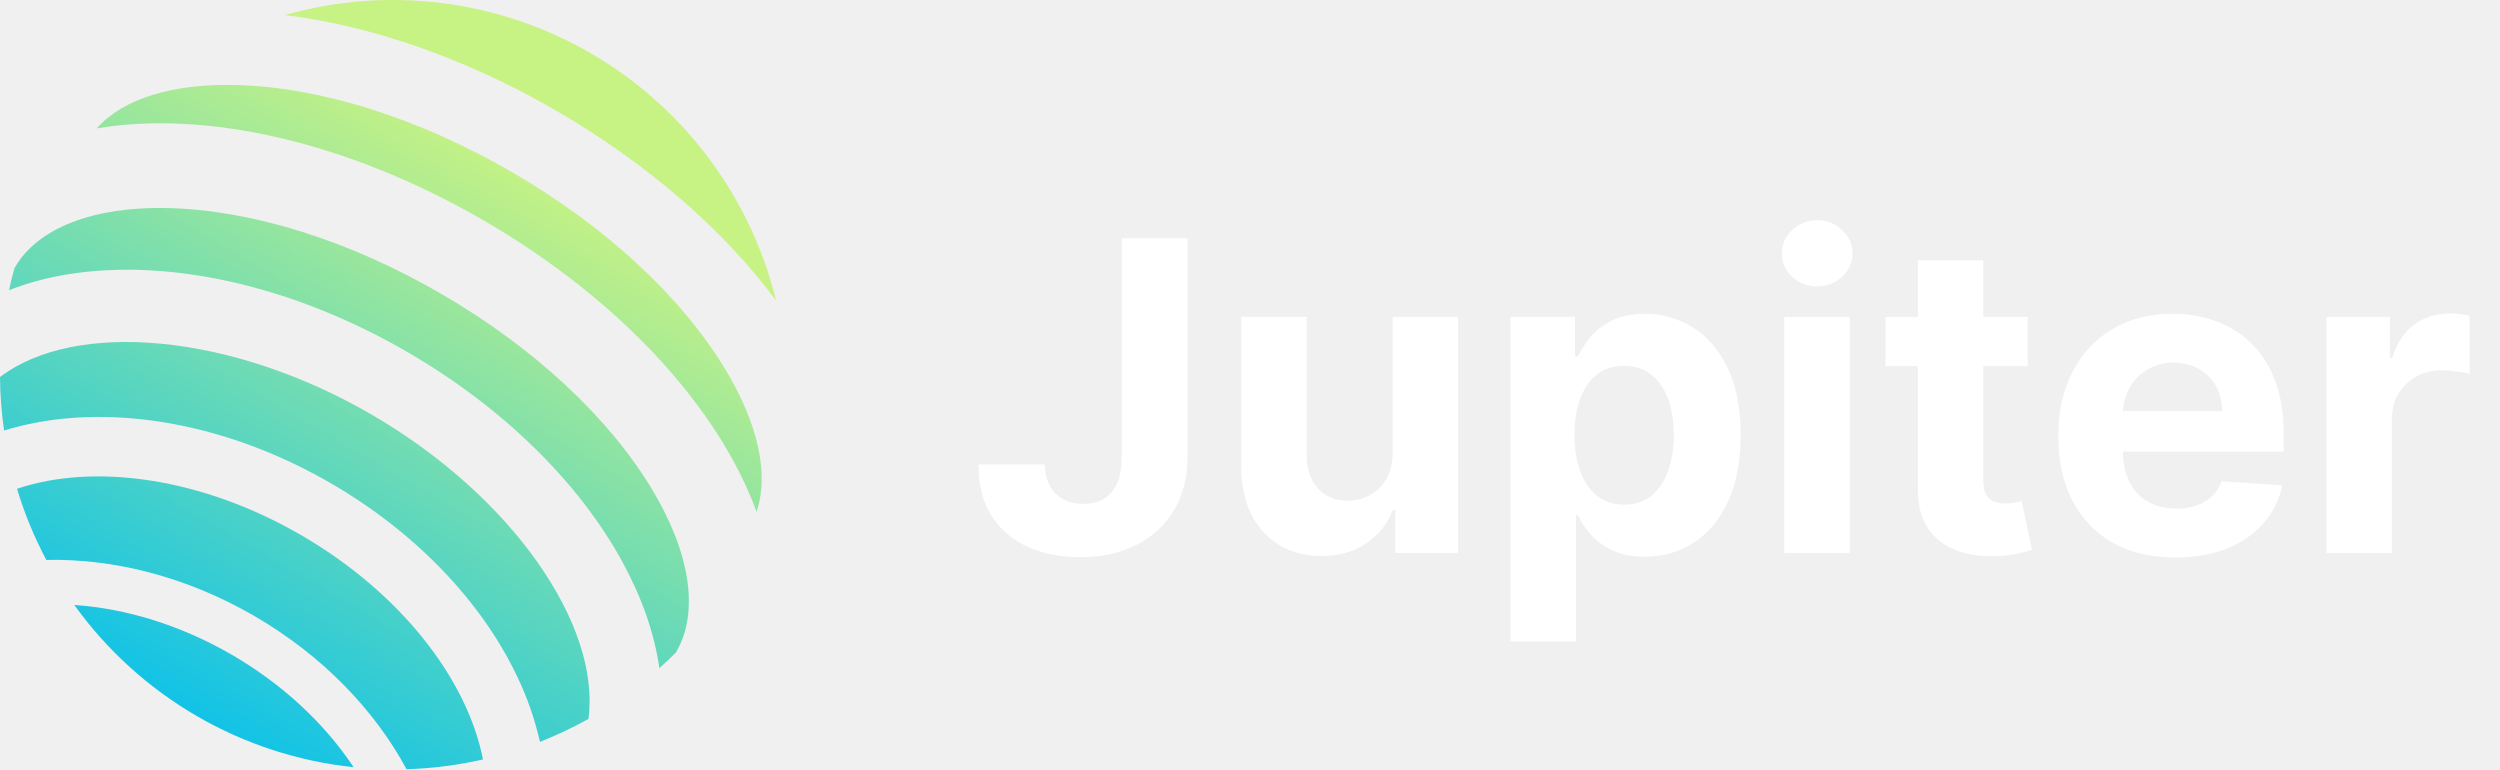
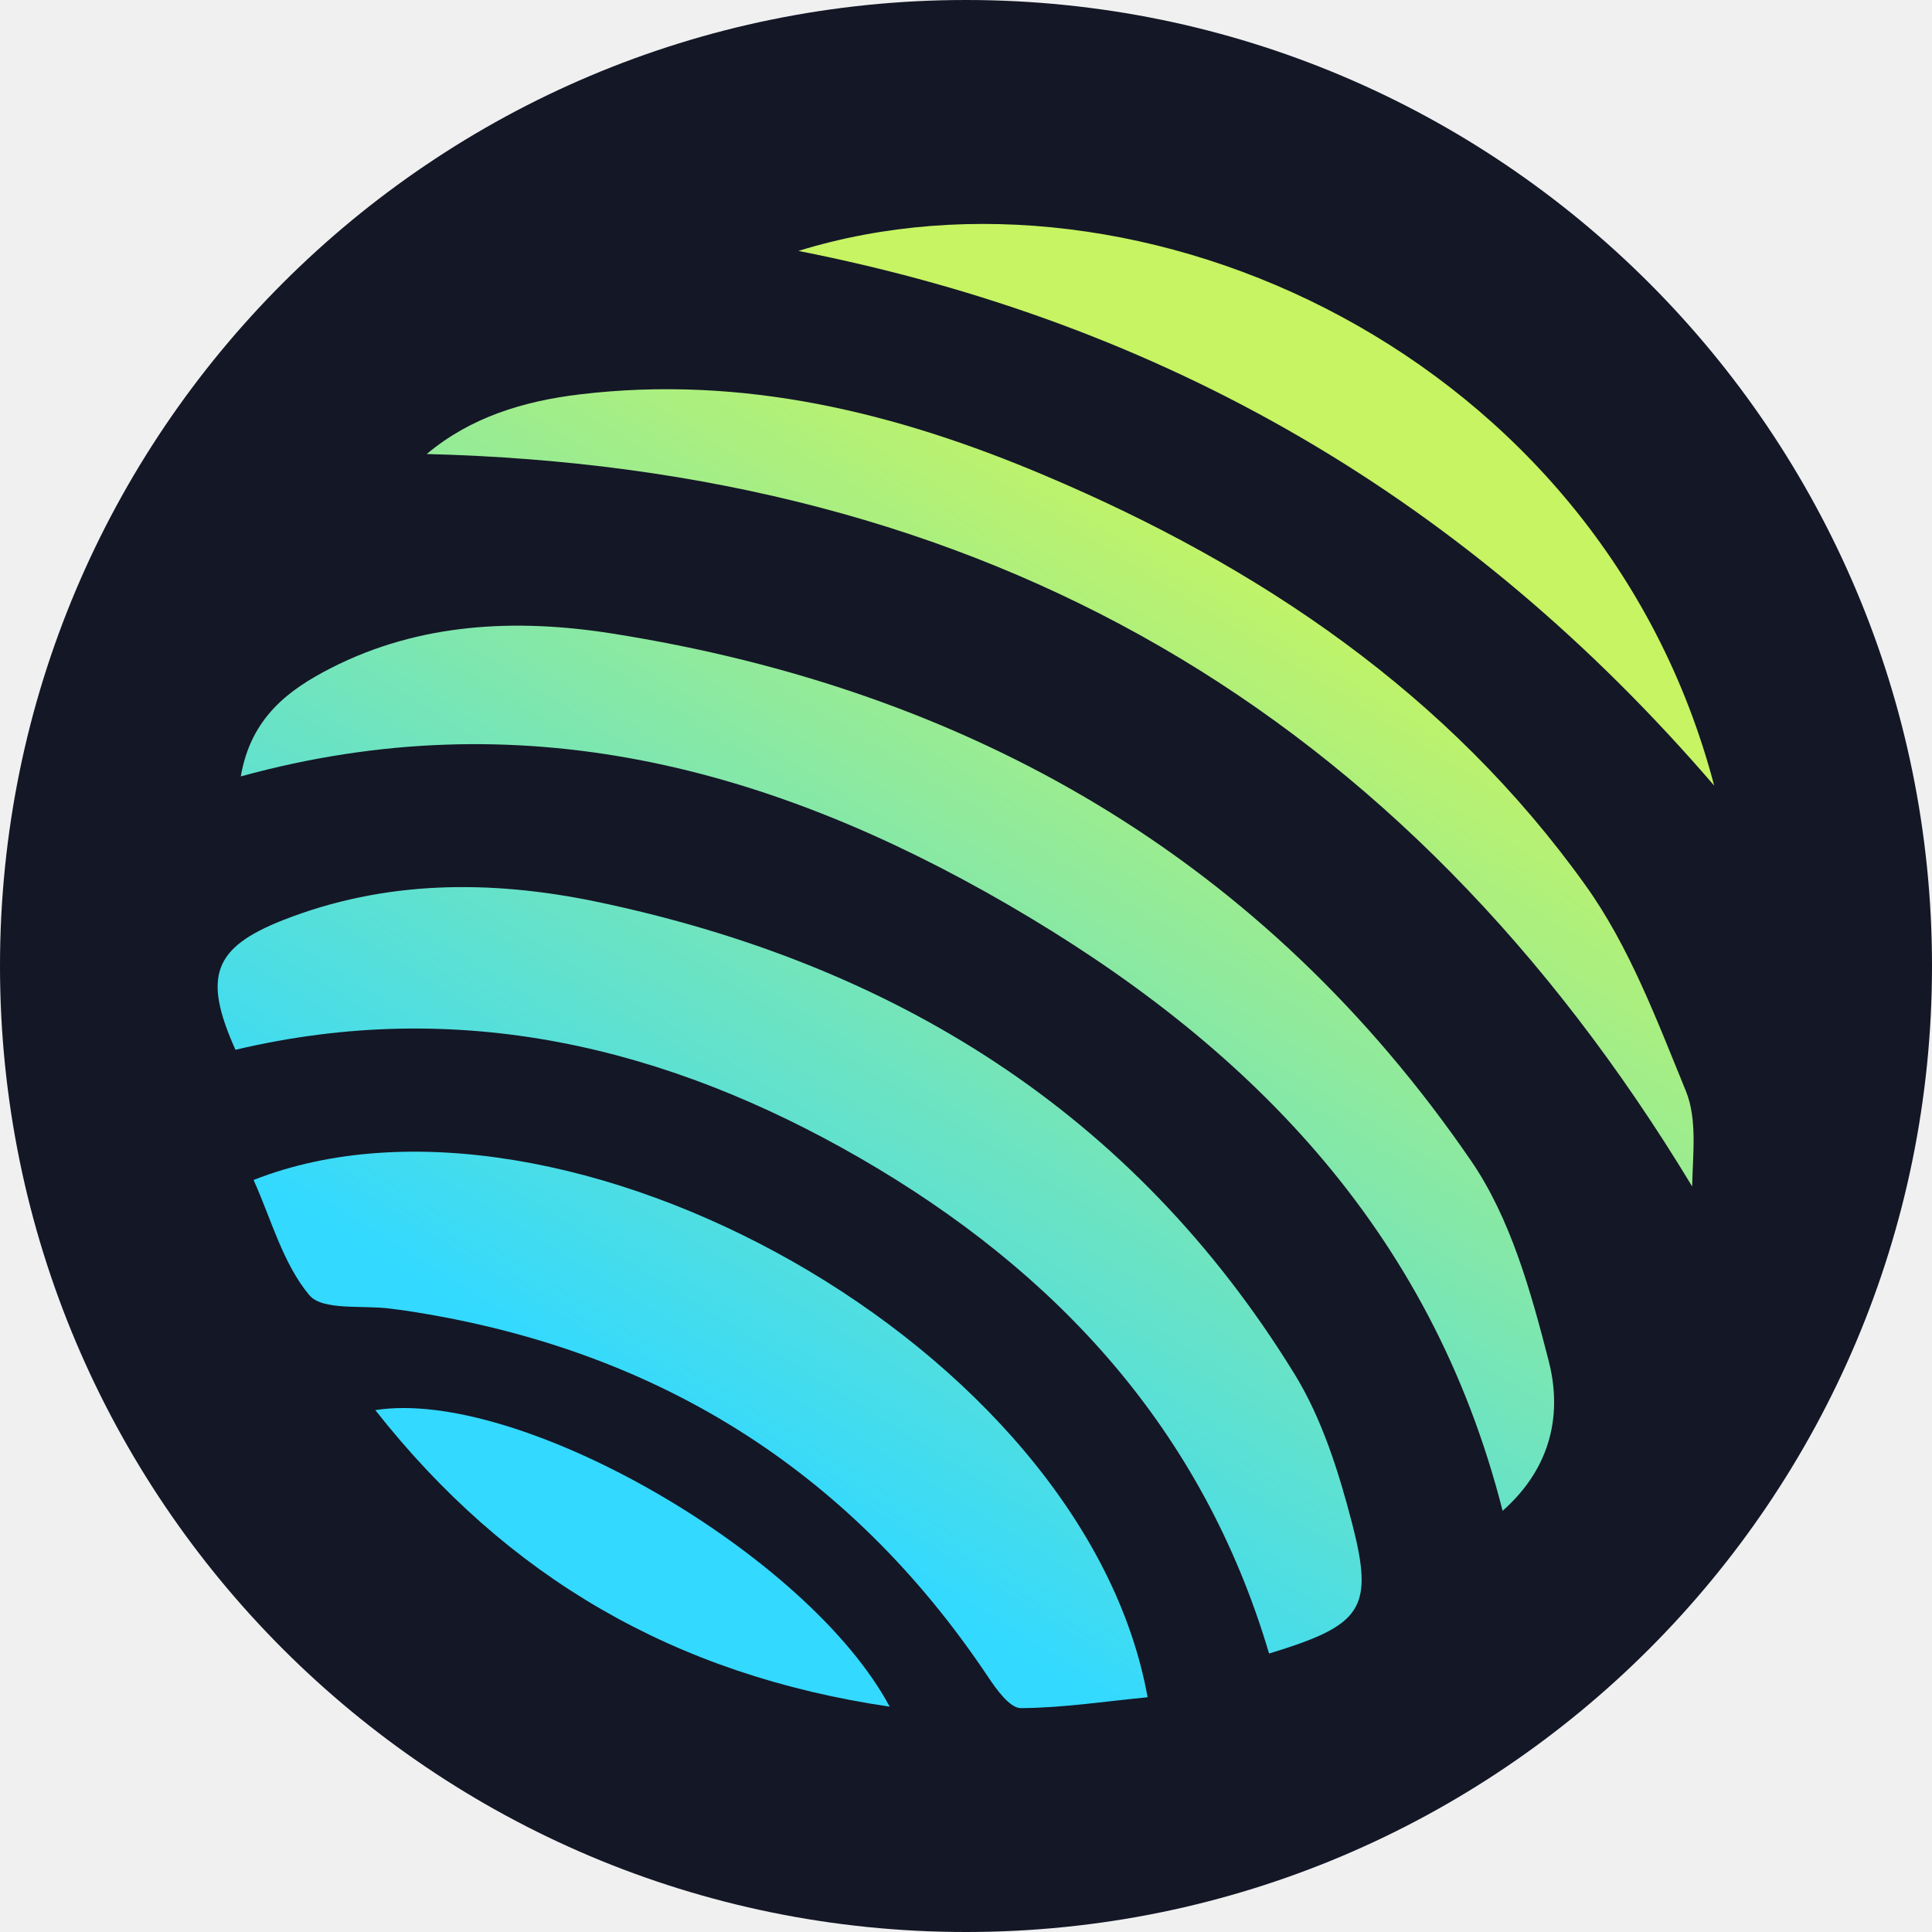
- <svg xmlns="http://www.w3.org/2000/svg" width="104" height="32" viewBox="0 0 104 32" fill="none">
-   <path d="M3.091 25.167C4.443 27.047 6.177 28.62 8.18 29.784C10.182 30.947 12.408 31.674 14.711 31.916C13.526 30.133 11.804 28.493 9.654 27.244C7.503 25.995 5.226 25.312 3.091 25.167Z" fill="url(#paint0_linear_13278_146906)" />
-   <path d="M12.543 22.27C8.4 19.864 3.916 19.25 0.708 20.334C1.017 21.358 1.426 22.349 1.927 23.293C4.715 23.229 7.759 23.986 10.591 25.631C13.423 27.276 15.589 29.546 16.914 32C17.984 31.967 19.048 31.831 20.091 31.593C19.443 28.27 16.685 24.678 12.543 22.27Z" fill="url(#paint1_linear_13278_146906)" />
-   <path d="M32.285 12.501C31.759 10.358 30.805 8.344 29.483 6.578C28.16 4.812 26.496 3.331 24.588 2.222C22.68 1.114 20.569 0.402 18.38 0.127C16.19 -0.147 13.968 0.023 11.846 0.626C15.392 1.06 19.327 2.391 23.186 4.633C27.045 6.875 30.153 9.634 32.285 12.501Z" fill="url(#paint2_linear_13278_146906)" />
-   <path d="M27.127 20.358C25.312 17.345 22.204 14.459 18.374 12.234C14.545 10.009 10.499 8.739 6.985 8.655C3.894 8.582 1.574 9.48 0.622 11.12C0.616 11.129 0.609 11.139 0.603 11.148C0.517 11.456 0.443 11.764 0.376 12.073C1.706 11.548 3.246 11.256 4.96 11.223C8.77 11.152 13.033 12.37 16.968 14.656C20.903 16.942 24.076 20.044 25.9 23.388C26.718 24.894 27.229 26.378 27.431 27.795C27.666 27.584 27.897 27.367 28.121 27.141C28.127 27.131 28.131 27.12 28.137 27.109C29.089 25.468 28.721 23.008 27.127 20.358Z" fill="url(#paint3_linear_13278_146906)" />
-   <path d="M15.461 17.248C9.597 13.842 3.116 13.308 -5.33621e-07 15.685C0.006 16.43 0.063 17.173 0.17 17.909C1.087 17.631 2.032 17.456 2.987 17.387C6.47 17.125 10.309 18.096 13.793 20.121C17.277 22.146 20.023 25.002 21.521 28.154C21.935 29.018 22.251 29.925 22.462 30.86C23.155 30.588 23.829 30.269 24.479 29.907C25.001 26.021 21.327 20.656 15.461 17.248Z" fill="url(#paint4_linear_13278_146906)" />
-   <path d="M30.143 15.314C28.308 12.304 25.172 9.41 21.316 7.17C17.459 4.931 13.398 3.64 9.873 3.537C7.185 3.459 5.104 4.111 4.025 5.341C8.506 4.582 14.417 5.858 20.146 9.186C25.875 12.515 29.913 17.018 31.472 21.287C32.006 19.741 31.542 17.61 30.143 15.314Z" fill="url(#paint5_linear_13278_146906)" />
-   <path d="M46.664 9.909L49.4 9.909L49.4 19.037C49.4 19.881 49.211 20.614 48.831 21.236C48.456 21.858 47.934 22.337 47.265 22.674C46.596 23.011 45.819 23.179 44.932 23.179C44.144 23.179 43.428 23.041 42.785 22.764C42.145 22.482 41.638 22.056 41.263 21.485C40.888 20.91 40.703 20.188 40.707 19.318L43.462 19.318C43.471 19.663 43.541 19.959 43.673 20.207C43.809 20.45 43.995 20.637 44.229 20.769C44.468 20.897 44.749 20.961 45.073 20.961C45.414 20.961 45.701 20.889 45.936 20.744C46.175 20.595 46.356 20.377 46.479 20.092C46.603 19.806 46.664 19.454 46.664 19.037L46.664 9.909ZM57.934 18.82L57.934 13.182L60.657 13.182L60.657 23L58.042 23L58.042 21.217L57.94 21.217C57.718 21.792 57.35 22.254 56.834 22.604C56.323 22.953 55.699 23.128 54.961 23.128C54.305 23.128 53.728 22.979 53.229 22.68C52.731 22.382 52.341 21.958 52.059 21.408C51.782 20.859 51.642 20.2 51.638 19.433L51.638 13.182L54.361 13.182L54.361 18.947C54.365 19.527 54.52 19.985 54.827 20.322C55.134 20.658 55.545 20.827 56.061 20.827C56.389 20.827 56.696 20.752 56.981 20.603C57.267 20.45 57.497 20.224 57.672 19.925C57.851 19.627 57.938 19.259 57.934 18.82ZM62.835 26.682L62.835 13.182L65.519 13.182L65.519 14.831L65.641 14.831C65.76 14.567 65.933 14.298 66.159 14.026C66.389 13.749 66.687 13.518 67.053 13.335C67.424 13.148 67.885 13.054 68.434 13.054C69.15 13.054 69.811 13.242 70.416 13.617C71.021 13.987 71.504 14.548 71.867 15.298C72.229 16.043 72.41 16.979 72.41 18.104C72.41 19.199 72.233 20.124 71.879 20.878C71.53 21.628 71.053 22.197 70.448 22.584C69.847 22.968 69.174 23.16 68.428 23.16C67.899 23.16 67.45 23.072 67.079 22.898C66.713 22.723 66.412 22.504 66.178 22.239C65.944 21.971 65.764 21.7 65.641 21.428L65.558 21.428L65.558 26.682L62.835 26.682ZM65.5 18.091C65.5 18.675 65.581 19.184 65.743 19.619C65.905 20.053 66.139 20.392 66.446 20.635C66.753 20.874 67.126 20.993 67.565 20.993C68.008 20.993 68.383 20.871 68.69 20.629C68.997 20.381 69.229 20.041 69.387 19.606C69.549 19.167 69.629 18.662 69.629 18.091C69.629 17.524 69.551 17.026 69.393 16.595C69.235 16.165 69.003 15.828 68.696 15.585C68.389 15.342 68.012 15.221 67.565 15.221C67.122 15.221 66.747 15.338 66.44 15.572C66.137 15.807 65.905 16.139 65.743 16.57C65.581 17 65.5 17.507 65.5 18.091ZM74.225 23L74.225 13.182L76.948 13.182L76.948 23L74.225 23ZM75.593 11.916C75.189 11.916 74.841 11.782 74.551 11.514C74.266 11.241 74.123 10.915 74.123 10.536C74.123 10.161 74.266 9.839 74.551 9.57C74.841 9.298 75.189 9.161 75.593 9.161C75.998 9.161 76.343 9.298 76.629 9.57C76.919 9.839 77.064 10.161 77.064 10.536C77.064 10.915 76.919 11.241 76.629 11.514C76.343 11.782 75.998 11.916 75.593 11.916ZM84.352 13.182L84.352 15.227L78.439 15.227L78.439 13.182L84.352 13.182ZM79.782 10.829L82.505 10.829L82.505 19.983C82.505 20.234 82.543 20.43 82.62 20.571C82.697 20.707 82.803 20.803 82.939 20.859C83.08 20.914 83.242 20.942 83.425 20.942C83.553 20.942 83.681 20.931 83.809 20.91C83.936 20.884 84.034 20.865 84.103 20.852L84.531 22.879C84.395 22.921 84.203 22.97 83.956 23.026C83.709 23.085 83.408 23.122 83.054 23.134C82.398 23.16 81.823 23.072 81.329 22.872C80.838 22.672 80.457 22.361 80.184 21.939C79.912 21.517 79.777 20.984 79.782 20.341L79.782 10.829ZM90.495 23.192C89.485 23.192 88.615 22.987 87.887 22.578C87.162 22.165 86.604 21.581 86.212 20.827C85.82 20.068 85.624 19.171 85.624 18.136C85.624 17.126 85.82 16.239 86.212 15.477C86.604 14.714 87.156 14.119 87.868 13.693C88.584 13.267 89.423 13.054 90.386 13.054C91.034 13.054 91.637 13.158 92.195 13.367C92.757 13.572 93.248 13.881 93.665 14.294C94.087 14.707 94.415 15.227 94.65 15.854C94.884 16.476 95.001 17.204 95.001 18.04L95.001 18.788L86.711 18.788L86.711 17.1L92.438 17.1C92.438 16.708 92.353 16.361 92.182 16.058C92.012 15.756 91.775 15.519 91.473 15.349C91.174 15.174 90.827 15.087 90.431 15.087C90.017 15.087 89.651 15.182 89.331 15.374C89.016 15.562 88.769 15.815 88.59 16.135C88.411 16.45 88.319 16.802 88.315 17.19L88.315 18.794C88.315 19.28 88.405 19.7 88.584 20.053C88.767 20.407 89.025 20.68 89.357 20.872C89.689 21.063 90.084 21.159 90.54 21.159C90.842 21.159 91.119 21.116 91.371 21.031C91.622 20.946 91.837 20.818 92.016 20.648C92.195 20.477 92.331 20.268 92.425 20.021L94.944 20.188C94.816 20.793 94.554 21.321 94.157 21.773C93.765 22.22 93.258 22.57 92.636 22.821C92.018 23.068 91.304 23.192 90.495 23.192ZM96.778 23L96.778 13.182L99.418 13.182L99.418 14.895L99.52 14.895C99.699 14.286 100 13.825 100.422 13.514C100.843 13.199 101.329 13.041 101.879 13.041C102.015 13.041 102.162 13.05 102.32 13.067C102.478 13.084 102.616 13.107 102.736 13.137L102.736 15.553C102.608 15.515 102.431 15.481 102.205 15.451C101.979 15.421 101.772 15.406 101.585 15.406C101.184 15.406 100.826 15.494 100.511 15.668C100.2 15.839 99.953 16.077 99.77 16.384C99.591 16.691 99.501 17.045 99.501 17.445L99.501 23L96.778 23Z" fill="white" />
-   <defs>
-     <linearGradient id="paint0_linear_13278_146906" x1="21.5" y1="6.5" x2="6.667" y2="32" gradientUnits="userSpaceOnUse">
-       <stop offset="0" stop-color="#C7F284" />
-       <stop offset="1" stop-color="#00BEF0" />
-     </linearGradient>
-     <linearGradient id="paint1_linear_13278_146906" x1="21.5" y1="6.5" x2="6.667" y2="32" gradientUnits="userSpaceOnUse">
-       <stop offset="0" stop-color="#C7F284" />
-       <stop offset="1" stop-color="#00BEF0" />
-     </linearGradient>
-     <linearGradient id="paint2_linear_13278_146906" x1="21.5" y1="6.5" x2="6.667" y2="32" gradientUnits="userSpaceOnUse">
-       <stop offset="0" stop-color="#C7F284" />
-       <stop offset="1" stop-color="#00BEF0" />
-     </linearGradient>
-     <linearGradient id="paint3_linear_13278_146906" x1="21.5" y1="6.5" x2="6.667" y2="32" gradientUnits="userSpaceOnUse">
-       <stop offset="0" stop-color="#C7F284" />
-       <stop offset="1" stop-color="#00BEF0" />
-     </linearGradient>
-     <linearGradient id="paint4_linear_13278_146906" x1="21.5" y1="6.5" x2="6.667" y2="32" gradientUnits="userSpaceOnUse">
-       <stop offset="0" stop-color="#C7F284" />
-       <stop offset="1" stop-color="#00BEF0" />
-     </linearGradient>
-     <linearGradient id="paint5_linear_13278_146906" x1="21.5" y1="6.5" x2="6.667" y2="32" gradientUnits="userSpaceOnUse">
-       <stop offset="0" stop-color="#C7F284" />
-       <stop offset="1" stop-color="#00BEF0" />
-     </linearGradient>
-   </defs>
+ <svg xmlns="http://www.w3.org/2000/svg" version="1.1" id="katman_1" x="0px" y="0px" viewBox="0 0 800 800" style="enable-background:new 0 0 800 800;" xml:space="preserve">
+   <style type="text/css">
+ 	.st0{fill:#141726;}
+ 	.st1{fill:url(#SVGID_1_);}
+ 	.st2{fill:url(#SVGID_2_);}
+ 	.st3{fill:url(#SVGID_3_);}
+ 	.st4{fill:url(#SVGID_4_);}
+ 	.st5{fill:url(#SVGID_5_);}
+ 	.st6{fill:url(#SVGID_6_);}
+ </style>
+   <circle class="st0" cx="400" cy="400" r="400" />
+   <linearGradient id="SVGID_1_" gradientUnits="userSpaceOnUse" x1="574.926" y1="665.873" x2="248.526" y2="142.313" gradientTransform="matrix(1 0 0 -1 0 800)">
+     <stop offset="0.16" style="stop-color:#C6F462" />
+     <stop offset="0.89" style="stop-color:#33D9FF" />
+   </linearGradient>
+   <path class="st1" d="M536,568.9c-66.8-108.5-166.4-170-289.4-195.6c-43.5-9-87.2-8.9-129.4,7.7c-28.9,11.4-33.3,23.4-19.7,53.7  c92.4-21.9,178.4-1.5,258.9,45c81.1,46.9,141.6,112.2,169.1,205c38.6-11.8,43.6-18.3,34.3-54.2C554.3,609.4,547.4,587.4,536,568.9  L536,568.9z" />
+   <linearGradient id="SVGID_2_" gradientUnits="userSpaceOnUse" x1="572.59" y1="667.33" x2="246.2" y2="143.77" gradientTransform="matrix(1 0 0 -1 0 800)">
+     <stop offset="0.16" style="stop-color:#C6F462" />
+     <stop offset="0.89" style="stop-color:#33D9FF" />
+   </linearGradient>
+   <path class="st2" d="M609.1,480.6c-85.8-125-207.3-194.9-355.8-218.3c-39.3-6.2-79.4-4.5-116.2,14.3c-17.6,9-33.2,20.5-37.4,44.9  c115.8-31.9,219.7-3.7,317.5,53c98.3,57,175.1,133.5,205,251.1c20.8-18.4,24.5-41,19.1-62C633.9,534.8,625.5,504.5,609.1,480.6  L609.1,480.6z" />
+   <linearGradient id="SVGID_3_" gradientUnits="userSpaceOnUse" x1="577.015" y1="664.567" x2="250.625" y2="141.007" gradientTransform="matrix(1 0 0 -1 0 800)">
+     <stop offset="0.16" style="stop-color:#C6F462" />
+     <stop offset="0.89" style="stop-color:#33D9FF" />
+   </linearGradient>
+   <path class="st3" d="M105,488.6c7.3,16.2,12.1,34.5,23,47.6c5.5,6.7,22.2,4.1,33.8,5.7c1.8,0.2,3.6,0.5,5.4,0.7  c102.9,15.3,184.1,65.1,242.1,152c3.4,5.1,8.9,12.7,13.4,12.7c17.4-0.1,34.9-2.8,52.5-4.5C449,557.5,232.8,438.3,105,488.6  L105,488.6z" />
+   <linearGradient id="SVGID_4_" gradientUnits="userSpaceOnUse" x1="569.027" y1="669.552" x2="242.627" y2="145.992" gradientTransform="matrix(1 0 0 -1 0 800)">
+     <stop offset="0.16" style="stop-color:#C6F462" />
+     <stop offset="0.89" style="stop-color:#33D9FF" />
+   </linearGradient>
+   <path class="st4" d="M656.6,366.7C599.9,287.4,521.7,234.6,432.9,197c-61.5-26.1-125.2-41.8-192.8-33.7  c-23.4,2.8-45.3,9.5-63.4,24.7c230.9,5.8,404.6,105.8,524,303.3c0.2-13.1,2.2-27.7-2.6-39.5C686.1,422.5,674.7,392,656.6,366.7z" />
+   <linearGradient id="SVGID_5_" gradientUnits="userSpaceOnUse" x1="571.697" y1="667.892" x2="245.297" y2="144.332" gradientTransform="matrix(1 0 0 -1 0 800)">
+     <stop offset="0.16" style="stop-color:#C6F462" />
+     <stop offset="0.89" style="stop-color:#33D9FF" />
+   </linearGradient>
+   <path class="st5" d="M709.8,325.3c-47-178.9-238-265-379.2-221.4C482.7,133.9,607.5,206.4,709.8,325.3z" />
+   <linearGradient id="SVGID_6_" gradientUnits="userSpaceOnUse" x1="579.038" y1="663.311" x2="252.648" y2="139.751" gradientTransform="matrix(1 0 0 -1 0 800)">
+     <stop offset="0.16" style="stop-color:#C6F462" />
+     <stop offset="0.89" style="stop-color:#33D9FF" />
+   </linearGradient>
+   <path class="st6" d="M155.4,583.9c54.6,69.3,124,109.7,213,122.8C334.4,643.2,214.6,574.5,155.4,583.9L155.4,583.9z" />
</svg>
